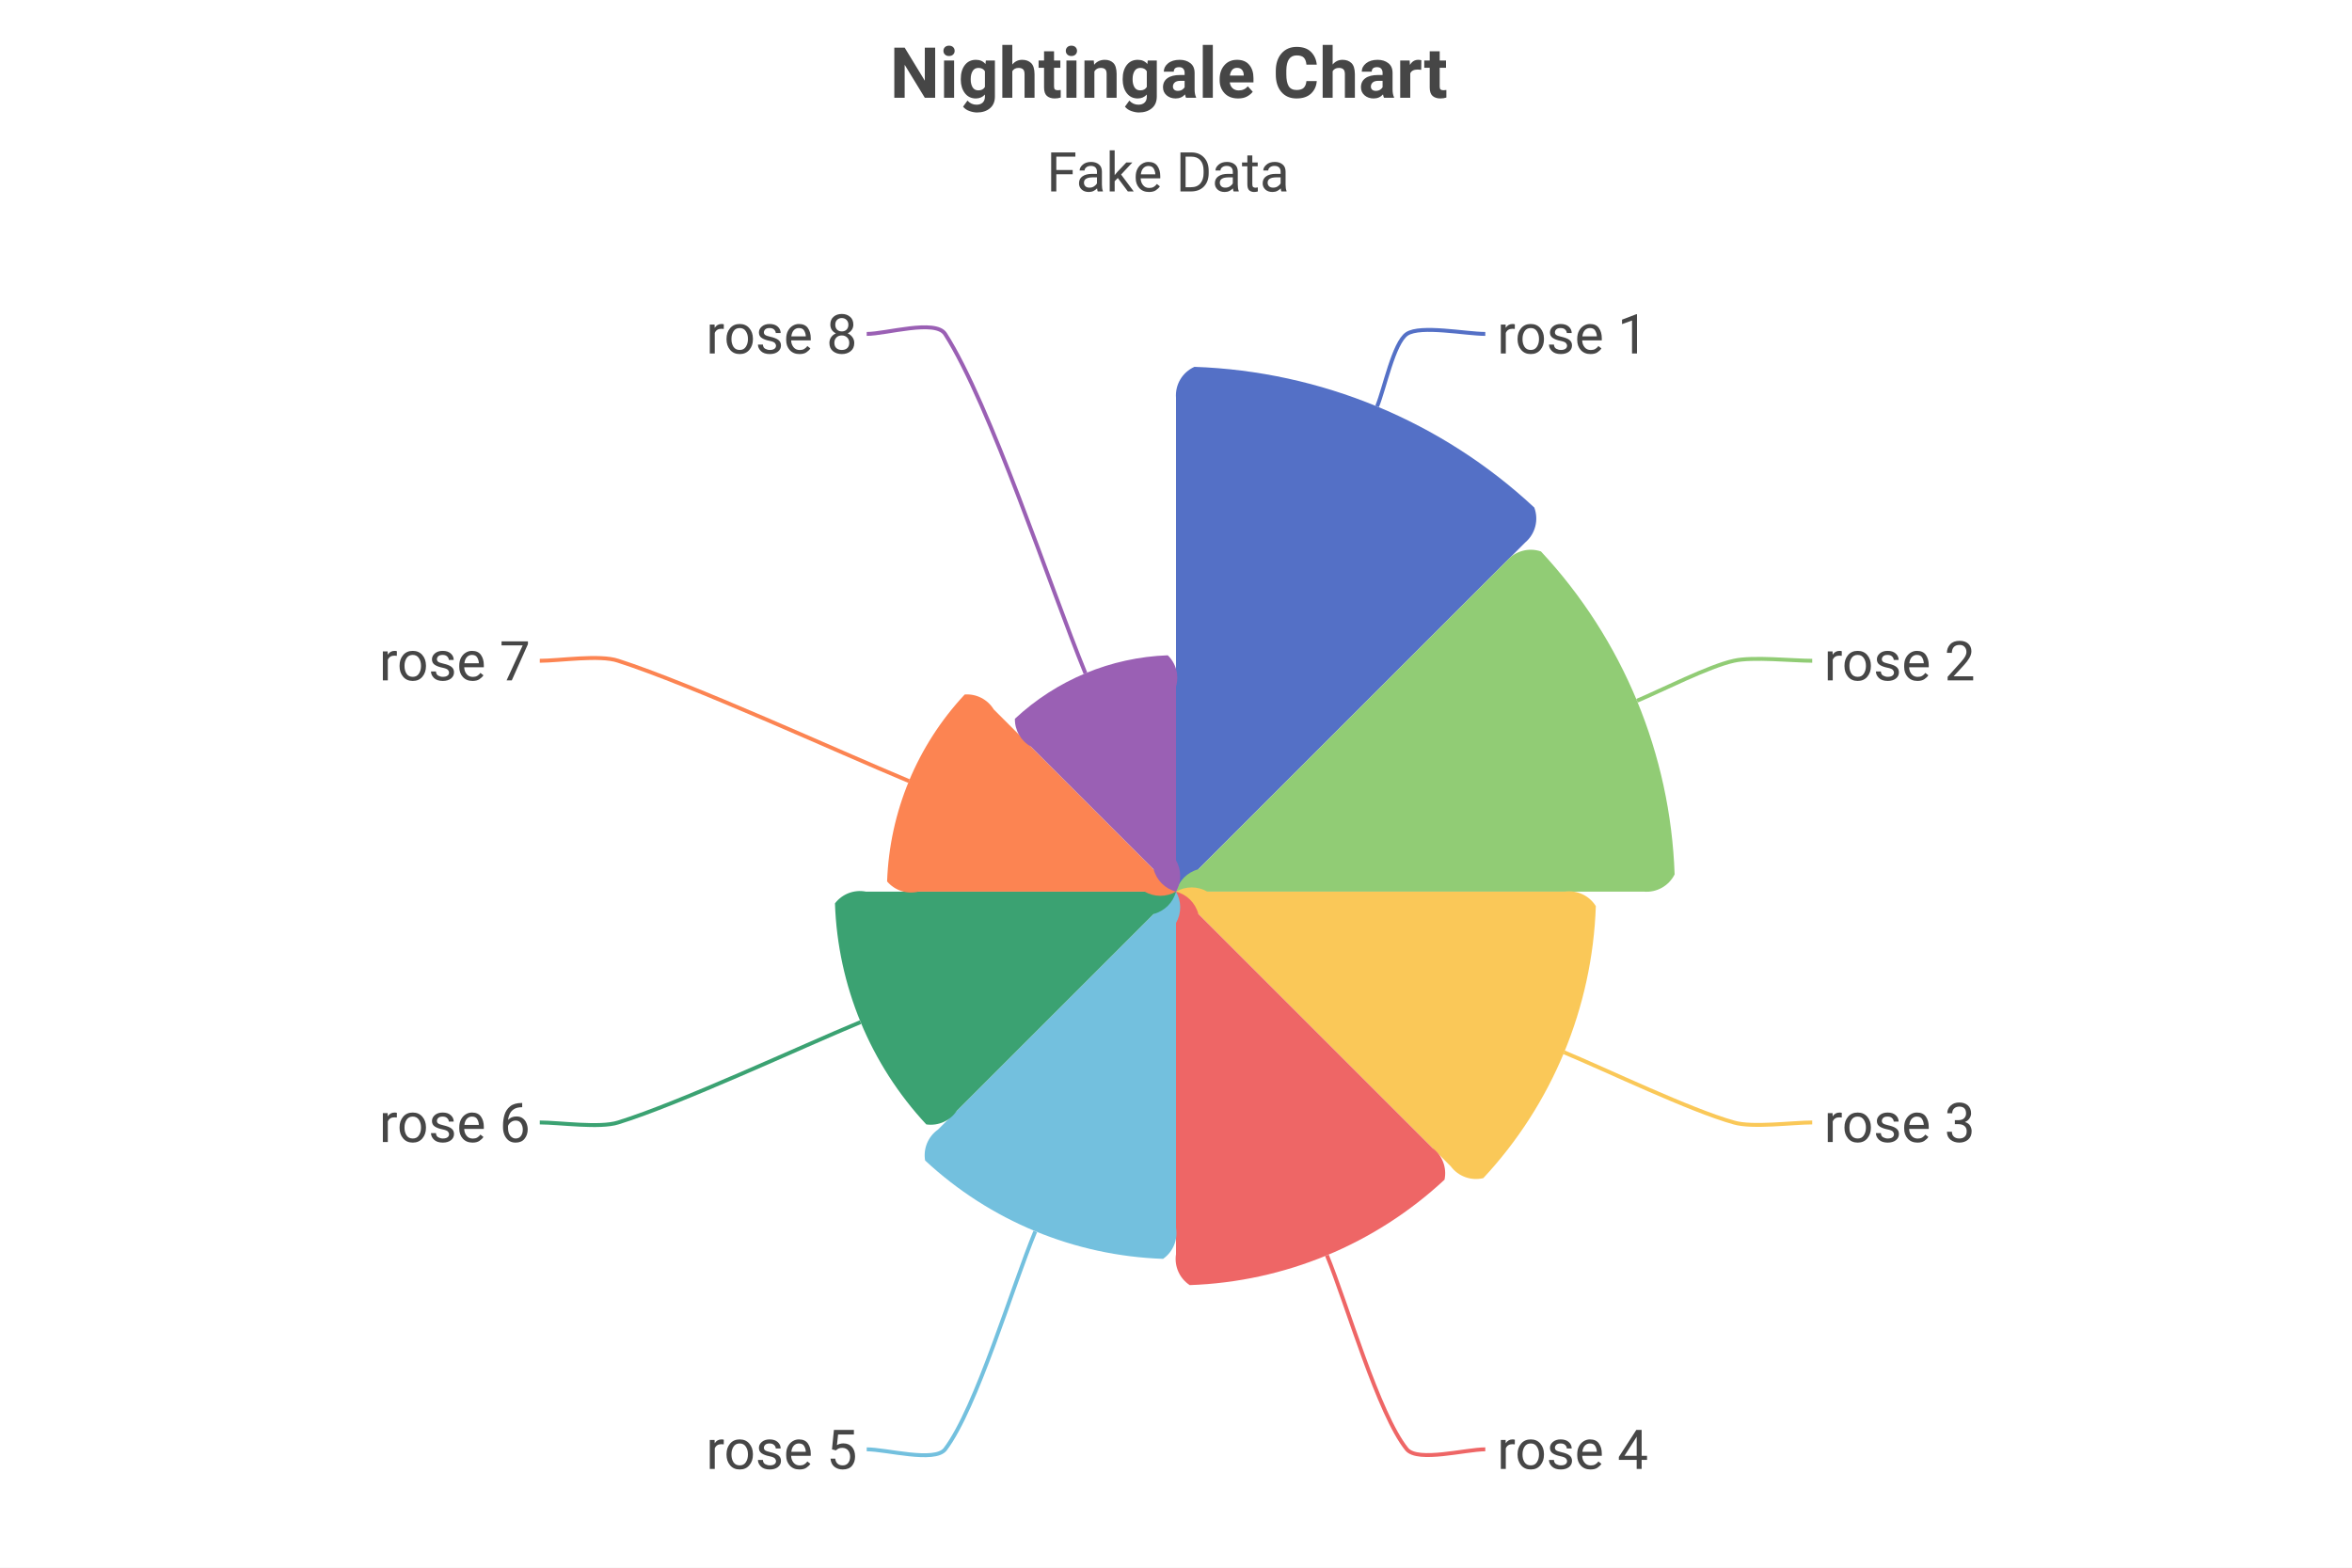
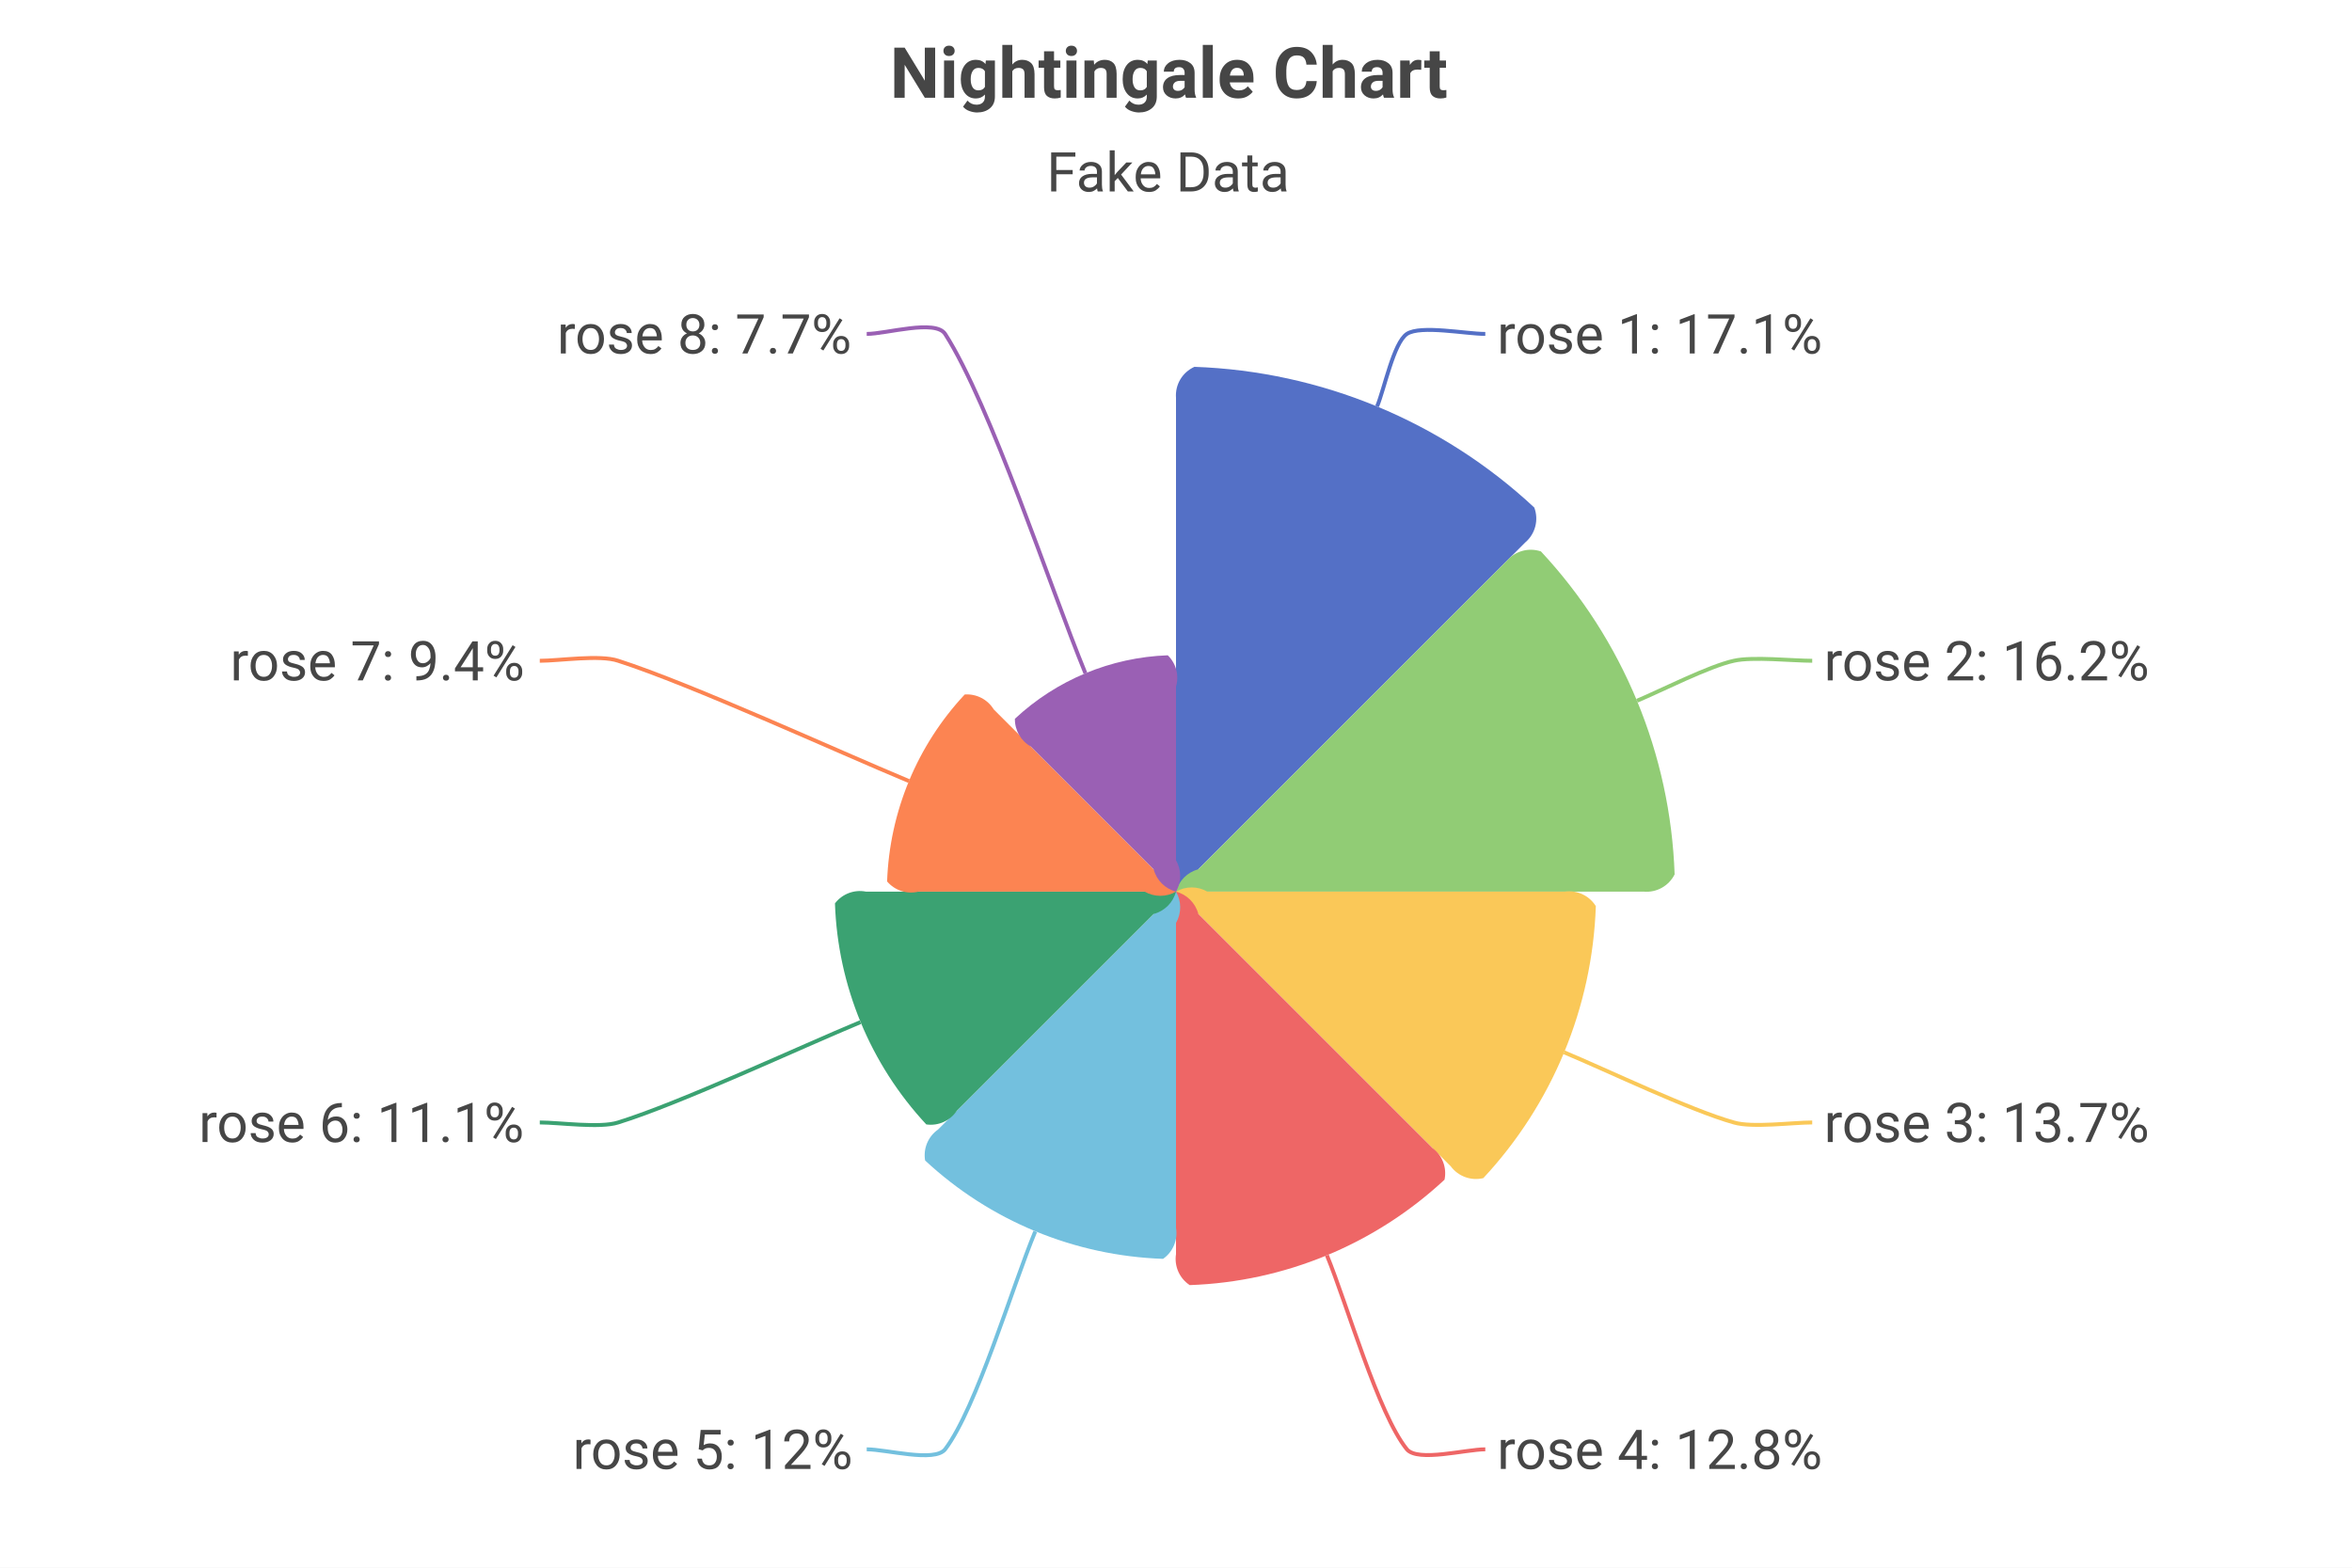
<svg xmlns="http://www.w3.org/2000/svg" width="600" height="400" viewBox="0 0 600 400">
  <rect x="0" y="0" width="600" height="400" fill="#FFFFFF" />
  <text font-size="18" x="227" y="5" dy="15" font-weight="bold" dominant-baseline="middle" font-family="Roboto" fill="#464646">
Nightingale Chart
</text>
  <text font-size="14" x="267" y="35" dy="10" dominant-baseline="middle" font-family="Roboto" fill="#464646">
Fake Data
</text>
  <path d="M300,219.5 L300,101.5 A8 8 0 0 1 304.7,93.6 A134 134 0 0 1 391.4,129.5 A8 8 0 0 1 389.1,138.4 L305.7,221.8 A8 8 0 0 1 300,227.5 A0 0 0 0 0 300,227.5 A8 8 0 0 1 300,219.5 Z" fill="#5470C6" />
  <path d="M351.3,103.7 C353.2 99.1, 355.5 87.5, 358.9 85.2 C362.4 82.9, 373.9 85.2, 378.9 85.2" stroke-width="1" fill="none" stroke="#5470C6" />
  <text font-size="14" x="381.9" y="90.2" font-family="Roboto" fill="#464646">
- rose 1
+ rose 1: 17.1%
</text>
  <path d="M305.7,221.8 L384.4,143.1 A8 8 0 0 1 393.1,140.7 A127.3 127.3 0 0 1 427.2,223.1 A8 8 0 0 1 419.3,227.5 L308,227.5 A8 8 0 0 1 300,227.5 A0 0 0 0 0 300,227.5 A8 8 0 0 1 305.7,221.8 Z" fill="#91CC75" />
  <path d="M417.6,178.8 C423.8 176.2, 435.9 170, 442.3 168.6 C447.1 167.5, 457.3 168.6, 462.3 168.6" stroke-width="1" fill="none" stroke="#91CC75" />
  <text font-size="14" x="465.3" y="173.6" font-family="Roboto" fill="#464646">
- rose 2
+ rose 2: 16.2%
</text>
  <path d="M308,227.5 L399.2,227.5 A8 8 0 0 1 407.1,231.2 A107.2 107.2 0 0 1 378.4,300.6 A8 8 0 0 1 370.1,297.6 L305.7,233.2 A8 8 0 0 1 300,227.5 A0 0 0 0 0 300,227.5 A8 8 0 0 1 308,227.5 Z" fill="#FAC858" />
  <path d="M399,268.5 C409.8 273, 431.2 283.3, 442.3 286.4 C447 287.8, 457.3 286.4, 462.3 286.4" stroke-width="1" fill="none" stroke="#FAC858" />
  <text font-size="14" x="465.3" y="291.4" font-family="Roboto" fill="#464646">
- rose 3
+ rose 3: 13.7%
</text>
  <path d="M305.7,233.2 L365.4,292.9 A8 8 0 0 1 368.5,301 A100.5 100.5 0 0 1 303.5,327.9 A8 8 0 0 1 300,320 L300,235.5 A8 8 0 0 1 300,227.5 A0 0 0 0 0 300,227.5 A8 8 0 0 1 305.7,233.2 Z" fill="#EE6666" />
  <path d="M338.5,320.3 C343.6 332.7, 351.6 360.8, 358.9 369.8 C361.7 373.1, 373.9 369.8, 378.9 369.8" stroke-width="1" fill="none" stroke="#EE6666" />
  <text font-size="14" x="381.9" y="374.8" font-family="Roboto" fill="#464646">
- rose 4
+ rose 4: 12.8%
</text>
  <path d="M300,235.5 L300,313.3 A8 8 0 0 1 296.7,321.2 A93.8 93.8 0 0 1 236,296.1 A8 8 0 0 1 239.3,288.2 L294.3,233.2 A8 8 0 0 1 300,227.5 A0 0 0 0 0 300,227.5 A8 8 0 0 1 300,235.5 Z" fill="#73C0DE" />
  <path d="M264.1,314.2 C258.3 328.1, 249.1 359.3, 241.1 369.8 C238.4 373.2, 226.1 369.8, 221.1 369.8" stroke-width="1" fill="none" stroke="#73C0DE" />
-   <text font-size="14" x="180.1" y="374.8" font-family="Roboto" fill="#464646">
- rose 5
+   <text font-size="14" x="146.1" y="374.8" font-family="Roboto" fill="#464646">
+ rose 5: 12%
</text>
  <path d="M294.3,233.2 L244.1,283.4 A8 8 0 0 1 236.3,286.9 A87.1 87.1 0 0 1 213,230.5 A8 8 0 0 1 220.9,227.5 L292,227.5 A8 8 0 0 1 300,227.5 A0 0 0 0 0 300,227.5 A8 8 0 0 1 294.3,233.2 Z" fill="#3BA272" />
  <path d="M219.5,260.8 C204.1 267.2, 173.5 281.5, 157.7 286.4 C153 287.9, 142.7 286.4, 137.7 286.4" stroke-width="1" fill="none" stroke="#3BA272" />
-   <text font-size="14" x="96.7" y="291.4" font-family="Roboto" fill="#464646">
- rose 6
+   <text font-size="14" x="50.7" y="291.4" font-family="Roboto" fill="#464646">
+ rose 6: 11.1%
</text>
  <path d="M292,227.5 L234.3,227.5 A8 8 0 0 1 226.3,224.9 A73.7 73.7 0 0 1 246.1,177.2 A8 8 0 0 1 253.5,181 L294.3,221.8 A8 8 0 0 1 300,227.5 A0 0 0 0 0 300,227.5 A8 8 0 0 1 292,227.5 Z" fill="#FC8452" />
  <path d="M231.9,199.3 C213.4 191.6, 176.6 174.7, 157.7 168.6 C153 167, 142.7 168.6, 137.7 168.6" stroke-width="1" fill="none" stroke="#FC8452" />
-   <text font-size="14" x="96.7" y="173.6" font-family="Roboto" fill="#464646">
- rose 7
+   <text font-size="14" x="58.7" y="173.6" font-family="Roboto" fill="#464646">
+ rose 7: 9.4%
</text>
  <path d="M294.3,221.8 L263,190.5 A8 8 0 0 1 258.9,183.4 A60.3 60.3 0 0 1 297.9,167.2 A8 8 0 0 1 300,175.2 L300,219.5 A8 8 0 0 1 300,227.5 A0 0 0 0 0 300,227.5 A8 8 0 0 1 294.3,221.8 Z" fill="#9A60B4" />
  <path d="M276.9,171.8 C268 150.1, 252.6 103.1, 241.1 85.2 C238.6 81.4, 226.1 85.2, 221.1 85.2" stroke-width="1" fill="none" stroke="#9A60B4" />
-   <text font-size="14" x="180.1" y="90.2" font-family="Roboto" fill="#464646">
- rose 8
+   <text font-size="14" x="142.1" y="90.2" font-family="Roboto" fill="#464646">
+ rose 8: 7.7%
</text>
</svg>
